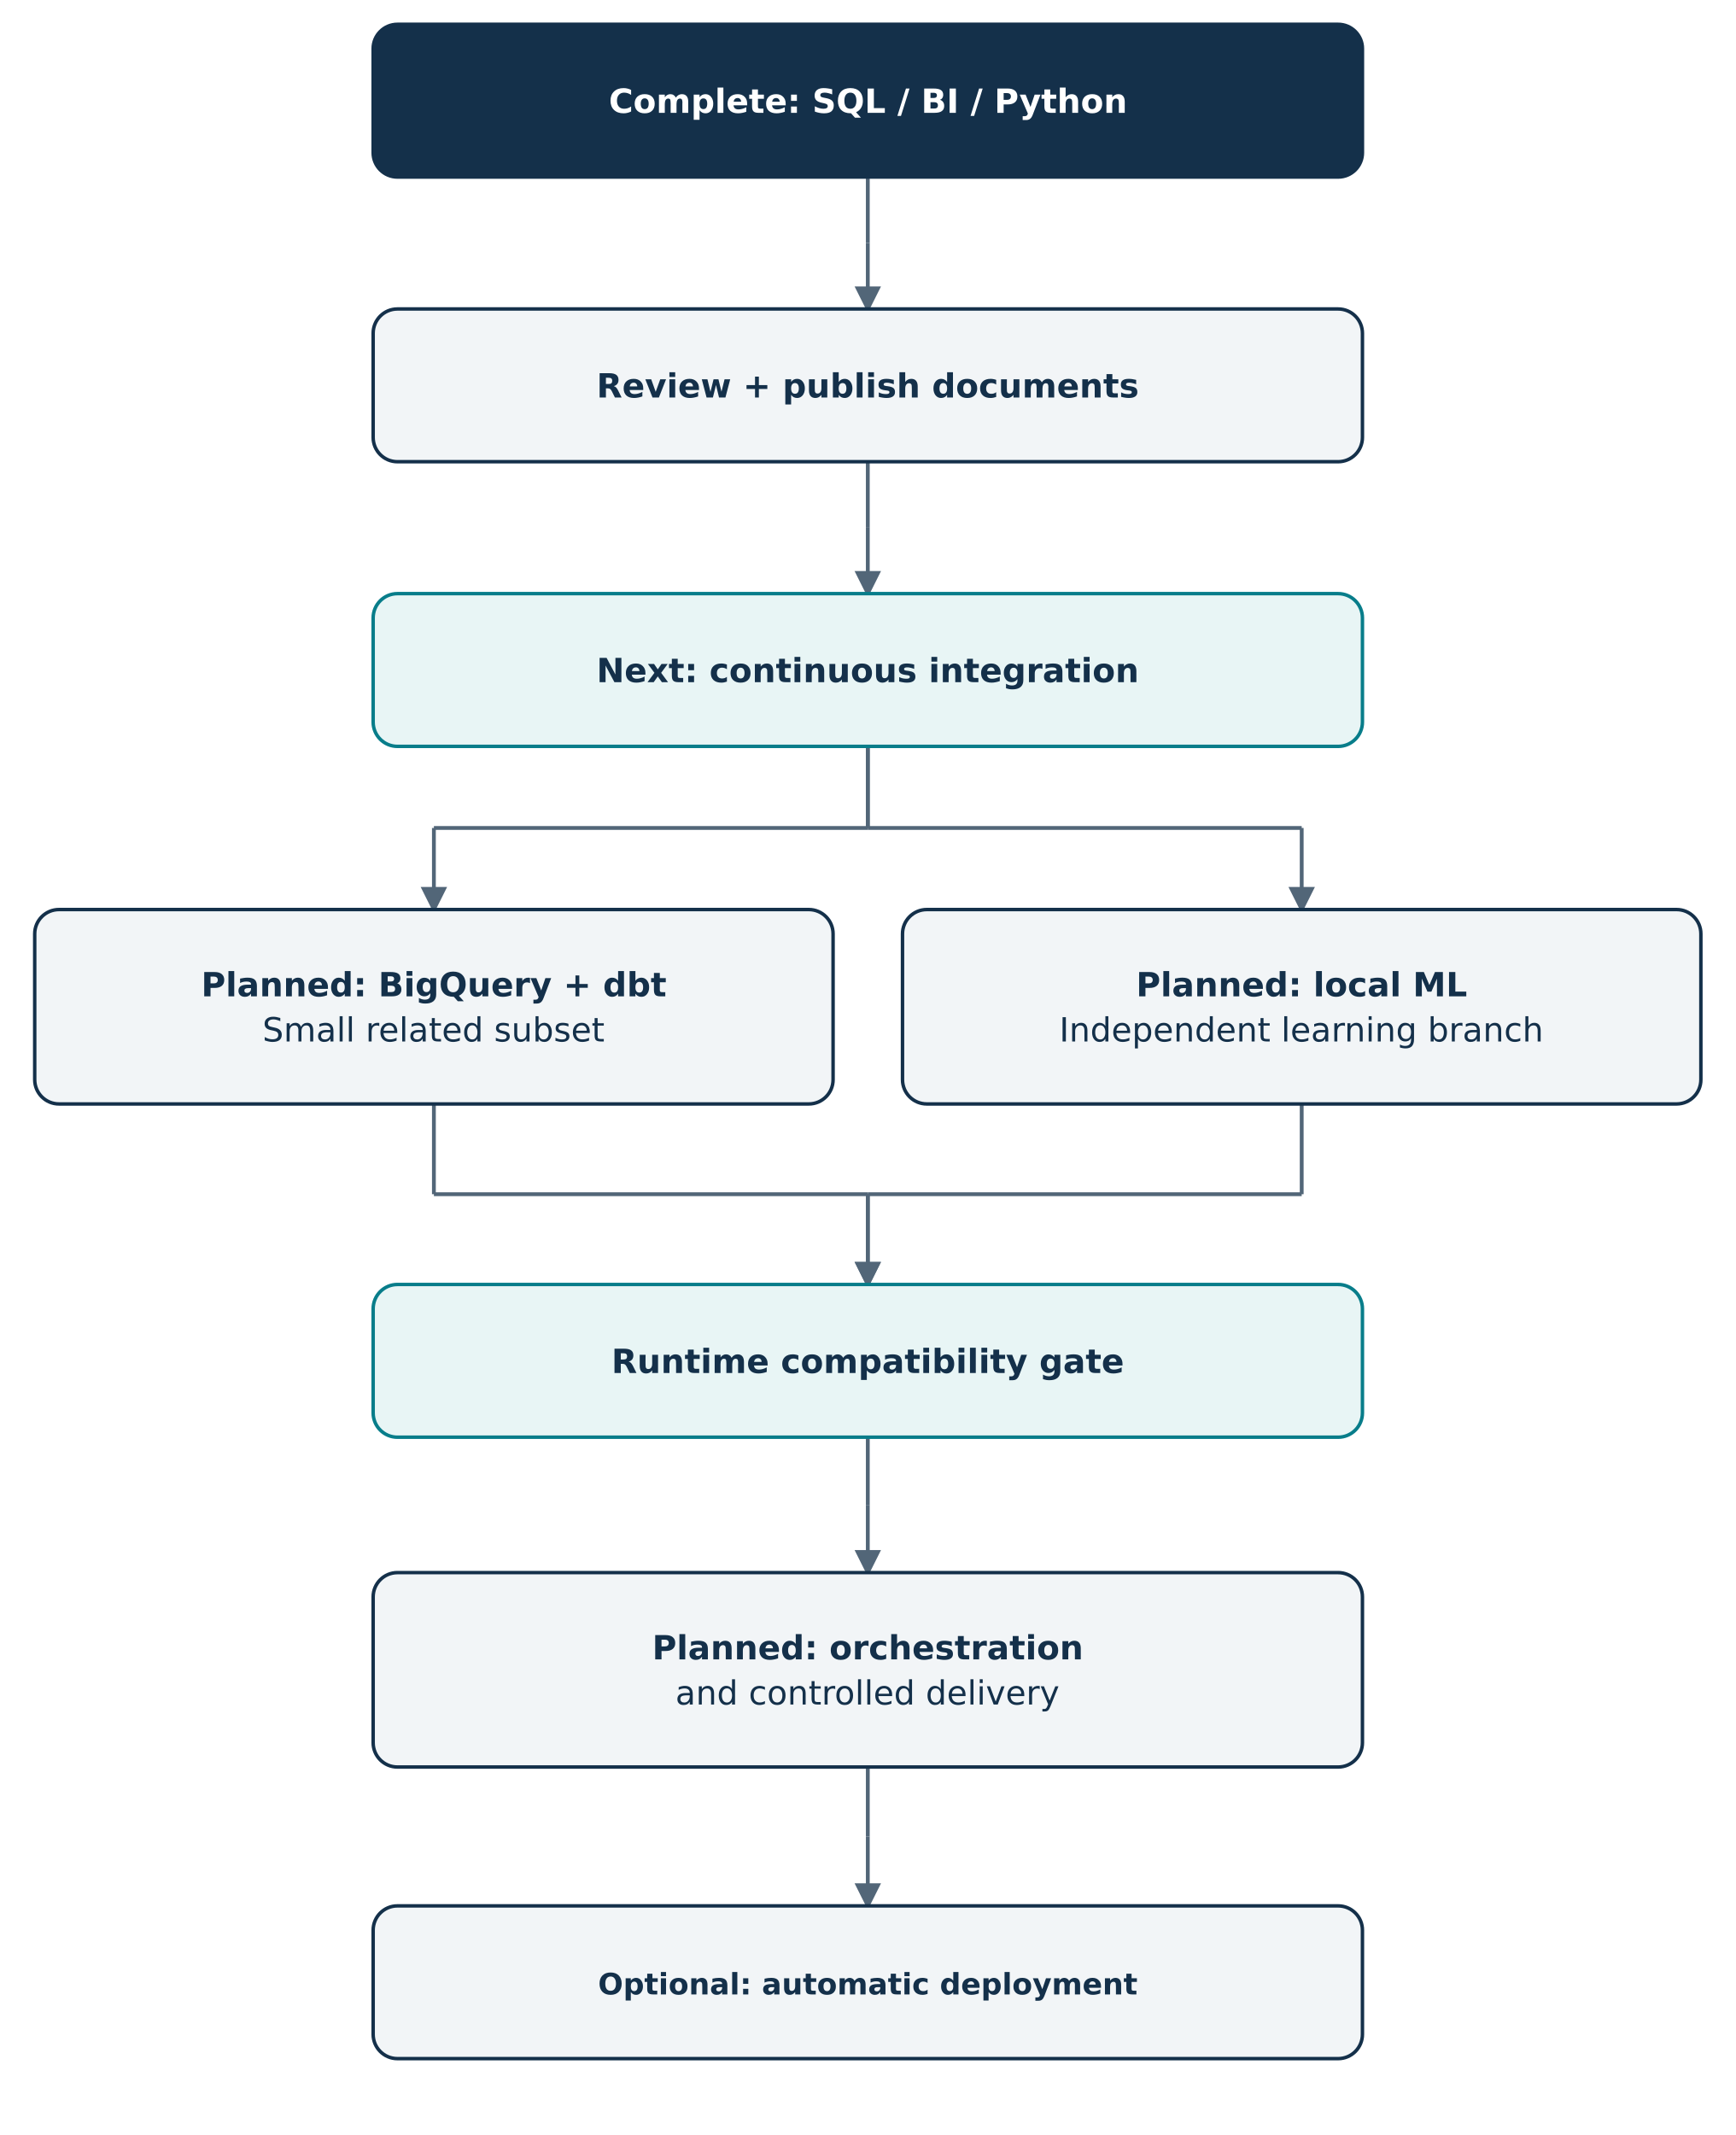
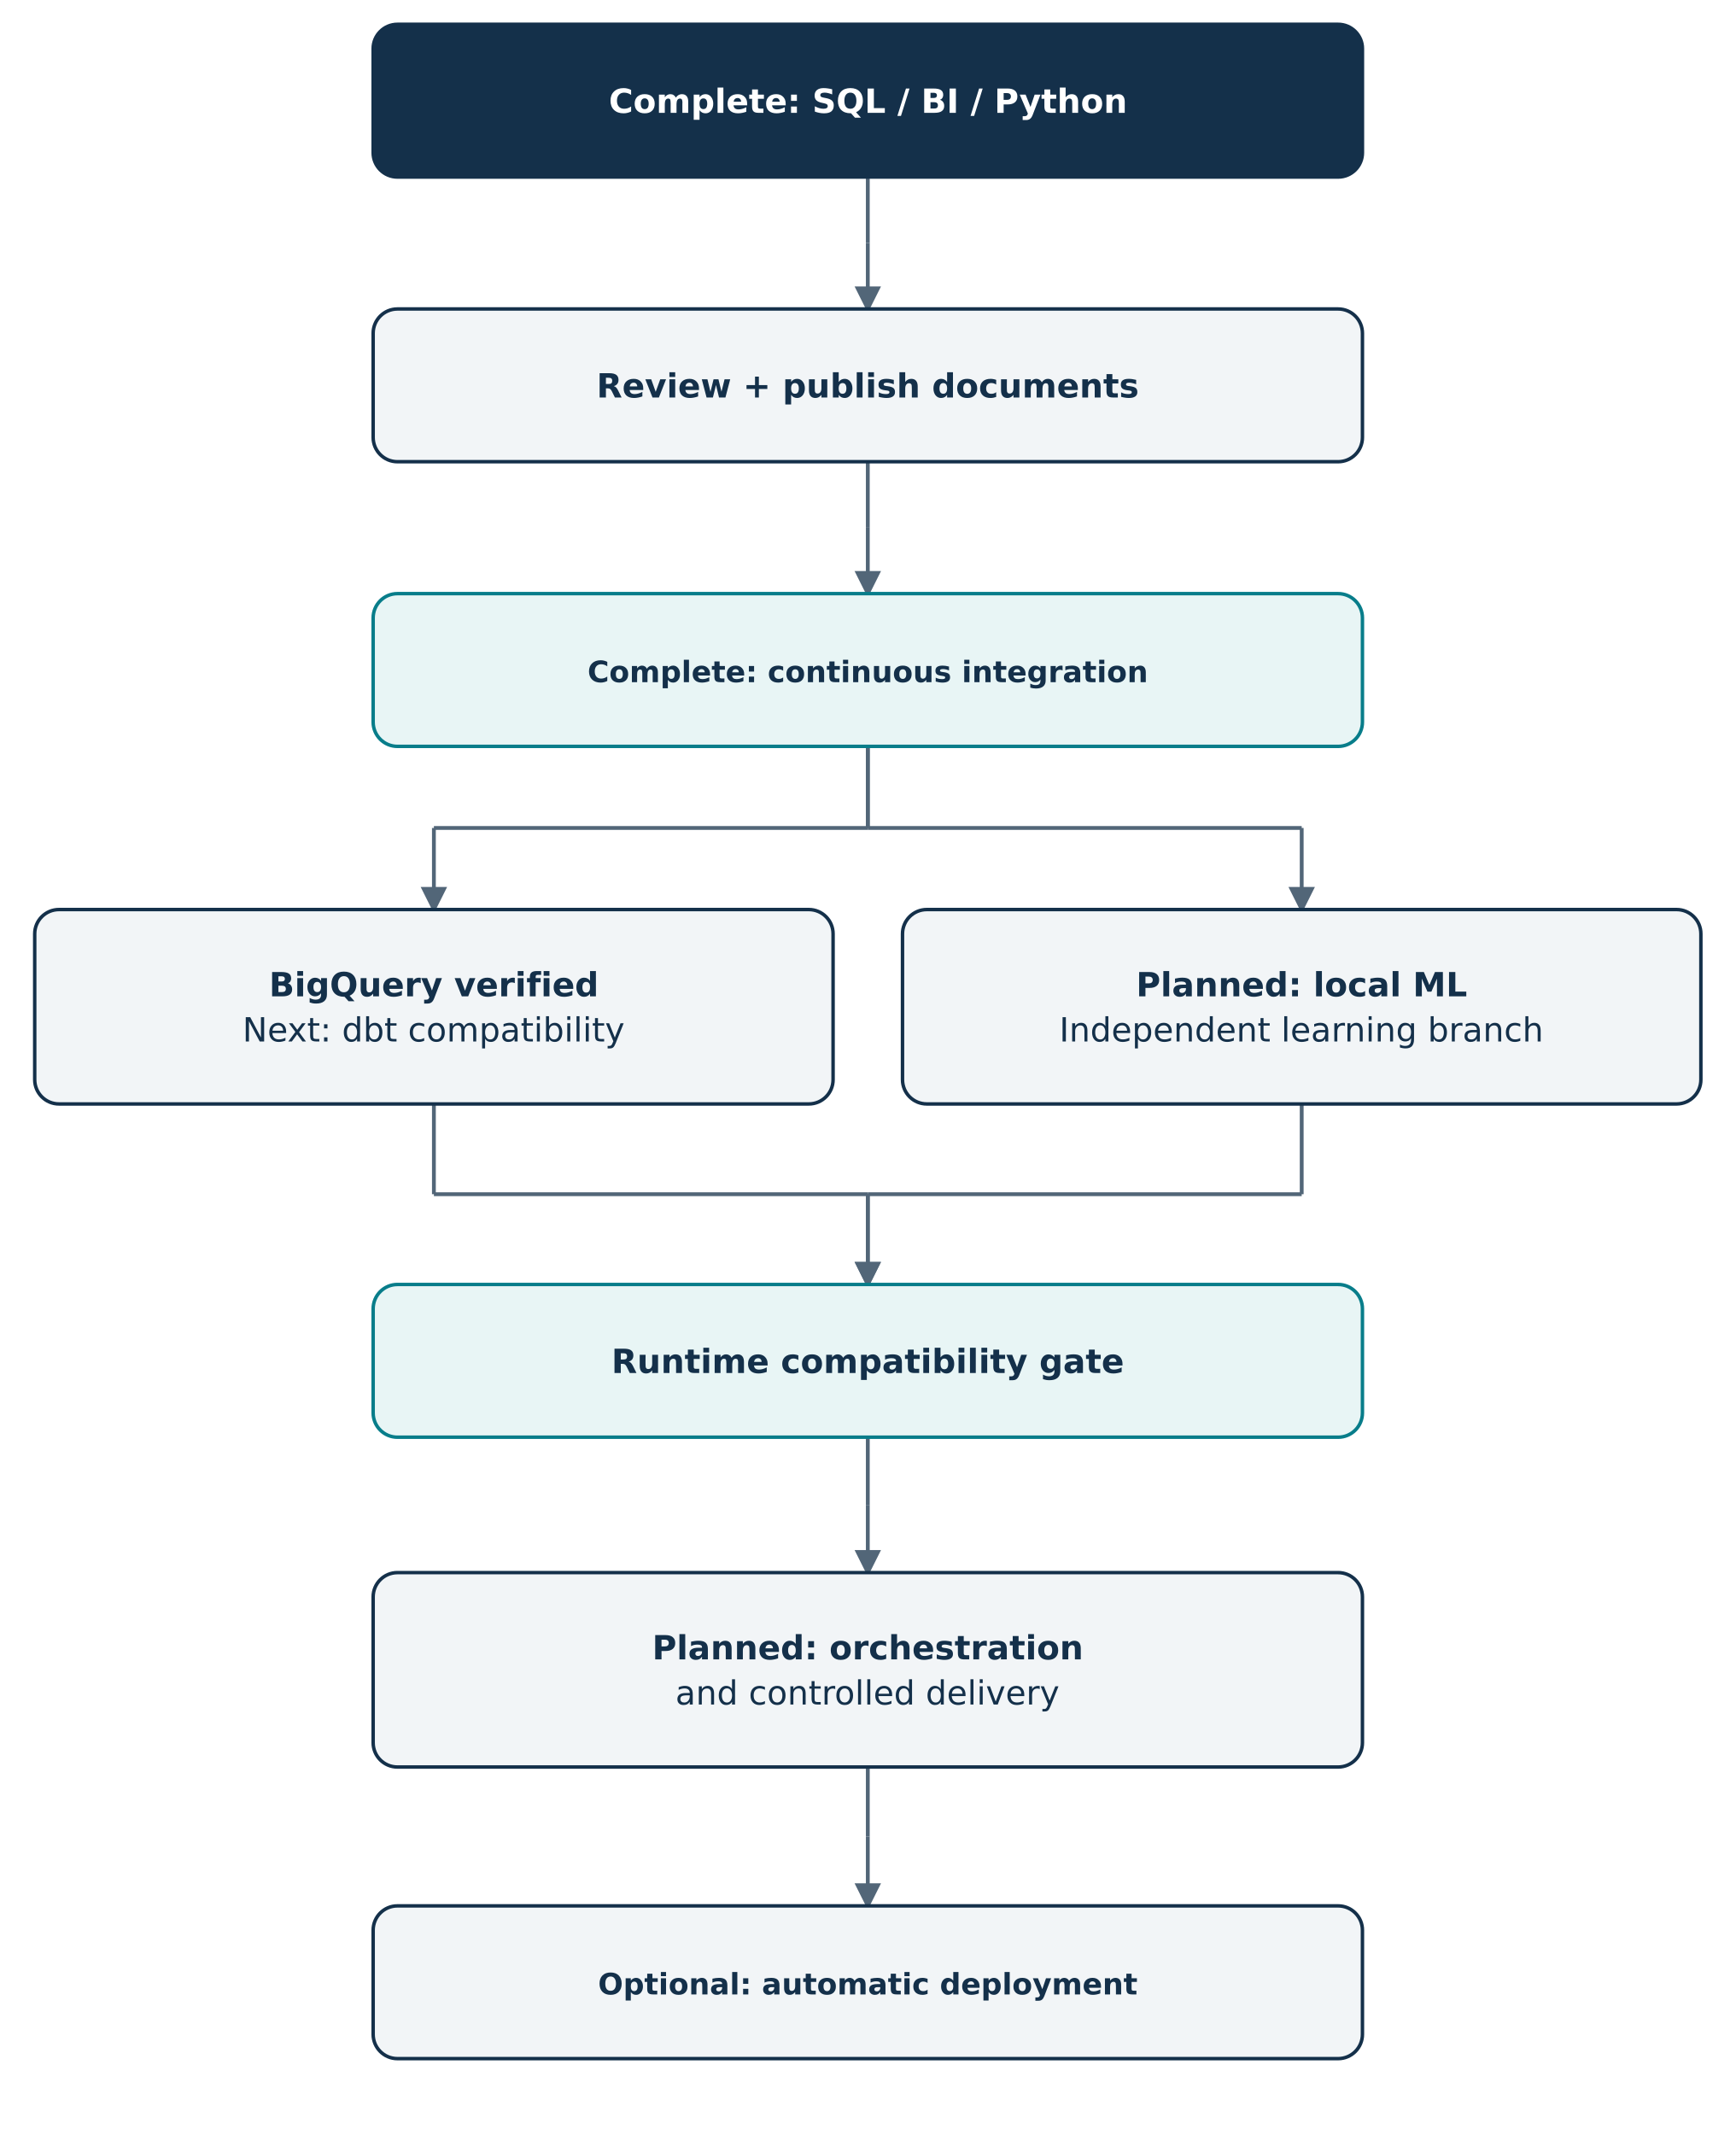
<svg xmlns="http://www.w3.org/2000/svg" width="500" height="615" preserveAspectRatio="xMinYMin meet" viewBox="0 0 500 615" version="1.0" fill-rule="evenodd">
  <clipPath id="clip">
    <rect x="0" y="0" width="500" height="615" />
  </clipPath>
  <g id="group" transform="scale(1,-1) translate(0,-615)" style="clip-path: url(#clip)">
    <g transform="">
      <path d="M 250,564 L 250,545 Z" style="stroke: rgb(32%,40%,47%); stroke-linecap: butt; stroke-width: 1.1;" />
      <path d="M 250,545 L 250,545 Z" style="stroke: rgb(32%,40%,47%); stroke-linecap: butt; stroke-width: 1.1;" />
      <path d="M 250,545 L 250,526 Z" style="stroke: rgb(32%,40%,47%); stroke-linecap: butt; stroke-width: 1.1;" />
      <polygon points="250 526, 247 532, 253 532" style="stroke: rgb(32%,40%,47%); stroke-linecap: butt; stroke-width: 1; fill: rgb(32%,40%,47%); fill-rule: evenodd;" />
      <path d="M 250,482 L 250,463 Z" style="stroke: rgb(32%,40%,47%); stroke-linecap: butt; stroke-width: 1.1;" />
      <path d="M 250,463 L 250,463 Z" style="stroke: rgb(32%,40%,47%); stroke-linecap: butt; stroke-width: 1.1;" />
      <path d="M 250,463 L 250,444 Z" style="stroke: rgb(32%,40%,47%); stroke-linecap: butt; stroke-width: 1.1;" />
      <polygon points="250 444, 247 450, 253 450" style="stroke: rgb(32%,40%,47%); stroke-linecap: butt; stroke-width: 1; fill: rgb(32%,40%,47%); fill-rule: evenodd;" />
      <path d="M 250,400 L 250,376.5 Z" style="stroke: rgb(32%,40%,47%); stroke-linecap: butt; stroke-width: 1.1;" />
      <path d="M 250,376.5 L 125,376.5 Z" style="stroke: rgb(32%,40%,47%); stroke-linecap: butt; stroke-width: 1.1;" />
      <path d="M 125,376.5 L 125,353 Z" style="stroke: rgb(32%,40%,47%); stroke-linecap: butt; stroke-width: 1.1;" />
      <polygon points="125 353, 122 359, 128 359" style="stroke: rgb(32%,40%,47%); stroke-linecap: butt; stroke-width: 1; fill: rgb(32%,40%,47%); fill-rule: evenodd;" />
      <path d="M 250,400 L 250,376.5 Z" style="stroke: rgb(32%,40%,47%); stroke-linecap: butt; stroke-width: 1.1;" />
      <path d="M 250,376.5 L 375,376.5 Z" style="stroke: rgb(32%,40%,47%); stroke-linecap: butt; stroke-width: 1.1;" />
      <path d="M 375,376.5 L 375,353 Z" style="stroke: rgb(32%,40%,47%); stroke-linecap: butt; stroke-width: 1.1;" />
      <polygon points="375 353, 372 359, 378 359" style="stroke: rgb(32%,40%,47%); stroke-linecap: butt; stroke-width: 1; fill: rgb(32%,40%,47%); fill-rule: evenodd;" />
      <path d="M 125,297 L 125,271 Z" style="stroke: rgb(32%,40%,47%); stroke-linecap: butt; stroke-width: 1.1;" />
      <path d="M 125,271 L 250,271 Z" style="stroke: rgb(32%,40%,47%); stroke-linecap: butt; stroke-width: 1.1;" />
      <path d="M 250,271 L 250,245 Z" style="stroke: rgb(32%,40%,47%); stroke-linecap: butt; stroke-width: 1.1;" />
      <polygon points="250 245, 247 251, 253 251" style="stroke: rgb(32%,40%,47%); stroke-linecap: butt; stroke-width: 1; fill: rgb(32%,40%,47%); fill-rule: evenodd;" />
      <path d="M 375,297 L 375,271 Z" style="stroke: rgb(32%,40%,47%); stroke-linecap: butt; stroke-width: 1.1;" />
      <path d="M 375,271 L 250,271 Z" style="stroke: rgb(32%,40%,47%); stroke-linecap: butt; stroke-width: 1.1;" />
      <path d="M 250,271 L 250,245 Z" style="stroke: rgb(32%,40%,47%); stroke-linecap: butt; stroke-width: 1.1;" />
      <polygon points="250 245, 247 251, 253 251" style="stroke: rgb(32%,40%,47%); stroke-linecap: butt; stroke-width: 1; fill: rgb(32%,40%,47%); fill-rule: evenodd;" />
      <path d="M 250,201 L 250,181.5 Z" style="stroke: rgb(32%,40%,47%); stroke-linecap: butt; stroke-width: 1.1;" />
      <path d="M 250,181.5 L 250,181.5 Z" style="stroke: rgb(32%,40%,47%); stroke-linecap: butt; stroke-width: 1.1;" />
      <path d="M 250,181.5 L 250,162 Z" style="stroke: rgb(32%,40%,47%); stroke-linecap: butt; stroke-width: 1.1;" />
      <polygon points="250 162, 247 168, 253 168" style="stroke: rgb(32%,40%,47%); stroke-linecap: butt; stroke-width: 1; fill: rgb(32%,40%,47%); fill-rule: evenodd;" />
      <path d="M 250,106 L 250,86 Z" style="stroke: rgb(32%,40%,47%); stroke-linecap: butt; stroke-width: 1.1;" />
      <path d="M 250,86 L 250,86 Z" style="stroke: rgb(32%,40%,47%); stroke-linecap: butt; stroke-width: 1.1;" />
      <path d="M 250,86 L 250,66 Z" style="stroke: rgb(32%,40%,47%); stroke-linecap: butt; stroke-width: 1.1;" />
      <polygon points="250 66, 247 72, 253 72" style="stroke: rgb(32%,40%,47%); stroke-linecap: butt; stroke-width: 1; fill: rgb(32%,40%,47%); fill-rule: evenodd;" />
      <rect x="107.5" y="564.0" width="285.0" height="44.0" rx="7" ry="7" style="stroke: rgb(8%,19%,29%); stroke-linecap: butt; stroke-width: 1; fill: rgb(8%,19%,29%); fill-rule: evenodd;" />
      <text x="175.396" y="582.5" style="font-family: 'DejaVu Sans', Arial, sans-serif; font-weight: bold; font-size: 9.6px;fill: rgb(100%,100%,100%); stroke:none;" transform="translate(0,1165) scale(1,-1)">Complete: SQL / BI / Python</text>
      <rect x="107.5" y="482.0" width="285.0" height="44.0" rx="7" ry="7" style="stroke: rgb(8%,19%,29%); stroke-linecap: butt; stroke-width: 1; fill: rgb(95%,96%,97%); fill-rule: evenodd;" />
      <text x="171.873" y="500.5" style="font-family: 'DejaVu Sans', Arial, sans-serif; font-weight: bold; font-size: 9.6px;fill: rgb(8%,19%,29%); stroke:none;" transform="translate(0,1001) scale(1,-1)">Review + publish documents</text>
      <rect x="107.5" y="400.0" width="285.0" height="44.0" rx="7" ry="7" style="stroke: rgb(3%,49%,54%); stroke-linecap: butt; stroke-width: 1; fill: rgb(91%,96%,96%); fill-rule: evenodd;" />
-       <text x="171.859" y="418.5" style="font-family: 'DejaVu Sans', Arial, sans-serif; font-weight: bold; font-size: 9.6px;fill: rgb(8%,19%,29%); stroke:none;" transform="translate(0,837) scale(1,-1)">Next: continuous integration</text>
+       <text x="169.262" y="418.5" style="font-family: 'DejaVu Sans', Arial, sans-serif; font-weight: bold; font-size: 8.5px;fill: rgb(8%,19%,29%); stroke:none;" transform="translate(0,837) scale(1,-1)">Complete: continuous integration</text>
      <rect x="10.0" y="297.0" width="230.0" height="56.0" rx="7" ry="7" style="stroke: rgb(8%,19%,29%); stroke-linecap: butt; stroke-width: 1; fill: rgb(95%,96%,97%); fill-rule: evenodd;" />
-       <text x="57.962" y="328.0" style="font-family: 'DejaVu Sans', Arial, sans-serif; font-weight: bold; font-size: 9.6px;fill: rgb(8%,19%,29%); stroke:none;" transform="translate(0,656) scale(1,-1)">Planned: BigQuery + dbt</text>
-       <text x="75.608" y="315.0" style="font-family: 'DejaVu Sans', Arial, sans-serif; font-size: 9.6px;fill: rgb(8%,19%,29%); stroke:none;" transform="translate(0,630) scale(1,-1)">Small related subset</text>
+       <text x="77.518" y="328.0" style="font-family: 'DejaVu Sans', Arial, sans-serif; font-weight: bold; font-size: 9.6px;fill: rgb(8%,19%,29%); stroke:none;" transform="translate(0,656) scale(1,-1)">BigQuery verified</text>
+       <text x="69.863" y="315.0" style="font-family: 'DejaVu Sans', Arial, sans-serif; font-size: 9.6px;fill: rgb(8%,19%,29%); stroke:none;" transform="translate(0,630) scale(1,-1)">Next: dbt compatibility</text>
      <rect x="260.0" y="297.0" width="230.0" height="56.0" rx="7" ry="7" style="stroke: rgb(8%,19%,29%); stroke-linecap: butt; stroke-width: 1; fill: rgb(95%,96%,97%); fill-rule: evenodd;" />
      <text x="327.302" y="328.0" style="font-family: 'DejaVu Sans', Arial, sans-serif; font-weight: bold; font-size: 9.6px;fill: rgb(8%,19%,29%); stroke:none;" transform="translate(0,656) scale(1,-1)">Planned: local ML</text>
      <text x="305.173" y="315.0" style="font-family: 'DejaVu Sans', Arial, sans-serif; font-size: 9.6px;fill: rgb(8%,19%,29%); stroke:none;" transform="translate(0,630) scale(1,-1)">Independent learning branch</text>
      <rect x="107.5" y="201.0" width="285.0" height="44.0" rx="7" ry="7" style="stroke: rgb(3%,49%,54%); stroke-linecap: butt; stroke-width: 1; fill: rgb(91%,96%,96%); fill-rule: evenodd;" />
      <text x="176.151" y="219.5" style="font-family: 'DejaVu Sans', Arial, sans-serif; font-weight: bold; font-size: 9.6px;fill: rgb(8%,19%,29%); stroke:none;" transform="translate(0,439) scale(1,-1)">Runtime compatibility gate</text>
      <rect x="107.5" y="106.0" width="285.0" height="56.0" rx="7" ry="7" style="stroke: rgb(8%,19%,29%); stroke-linecap: butt; stroke-width: 1; fill: rgb(95%,96%,97%); fill-rule: evenodd;" />
      <text x="187.886" y="137.0" style="font-family: 'DejaVu Sans', Arial, sans-serif; font-weight: bold; font-size: 9.6px;fill: rgb(8%,19%,29%); stroke:none;" transform="translate(0,274) scale(1,-1)">Planned: orchestration</text>
      <text x="194.566" y="124.0" style="font-family: 'DejaVu Sans', Arial, sans-serif; font-size: 9.6px;fill: rgb(8%,19%,29%); stroke:none;" transform="translate(0,248) scale(1,-1)">and controlled delivery</text>
      <rect x="107.5" y="22.0" width="285.0" height="44.0" rx="7" ry="7" style="stroke: rgb(8%,19%,29%); stroke-linecap: butt; stroke-width: 1; fill: rgb(95%,96%,97%); fill-rule: evenodd;" />
      <text x="172.296" y="40.5" style="font-family: 'DejaVu Sans', Arial, sans-serif; font-weight: bold; font-size: 8.5px;fill: rgb(8%,19%,29%); stroke:none;" transform="translate(0,81) scale(1,-1)">Optional: automatic deployment</text>
    </g>
  </g>
</svg>
